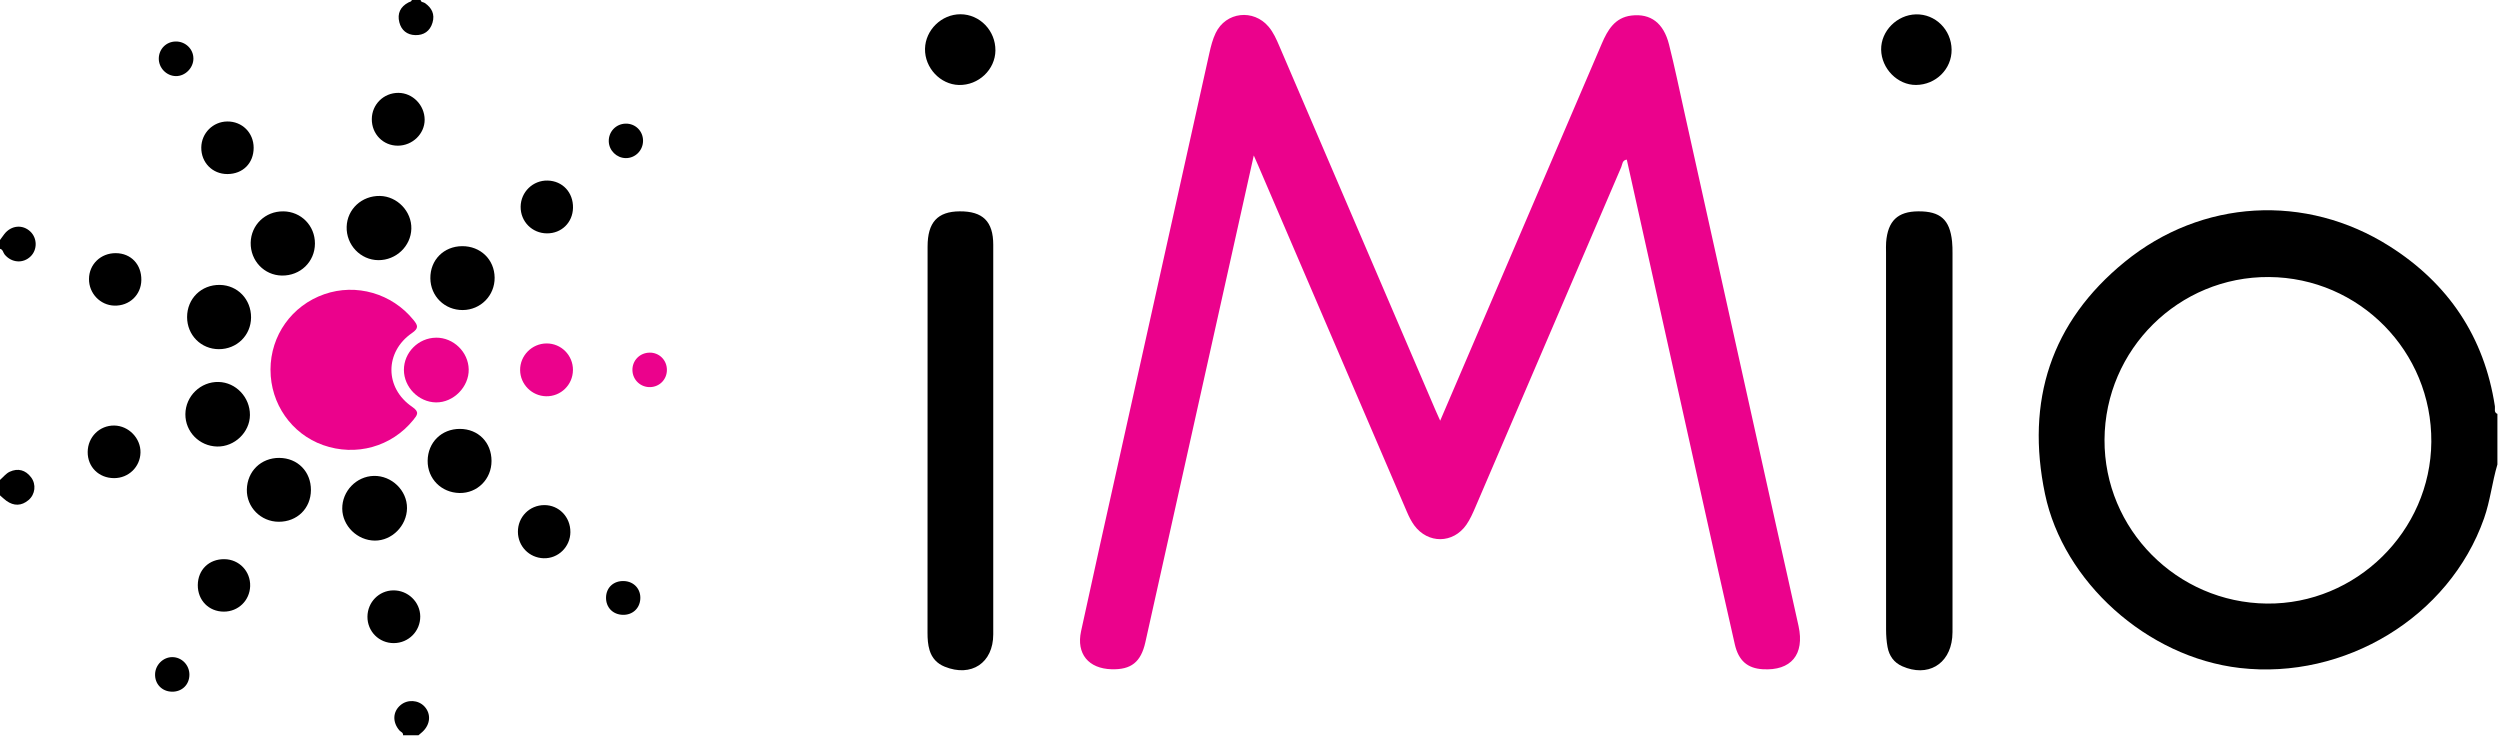
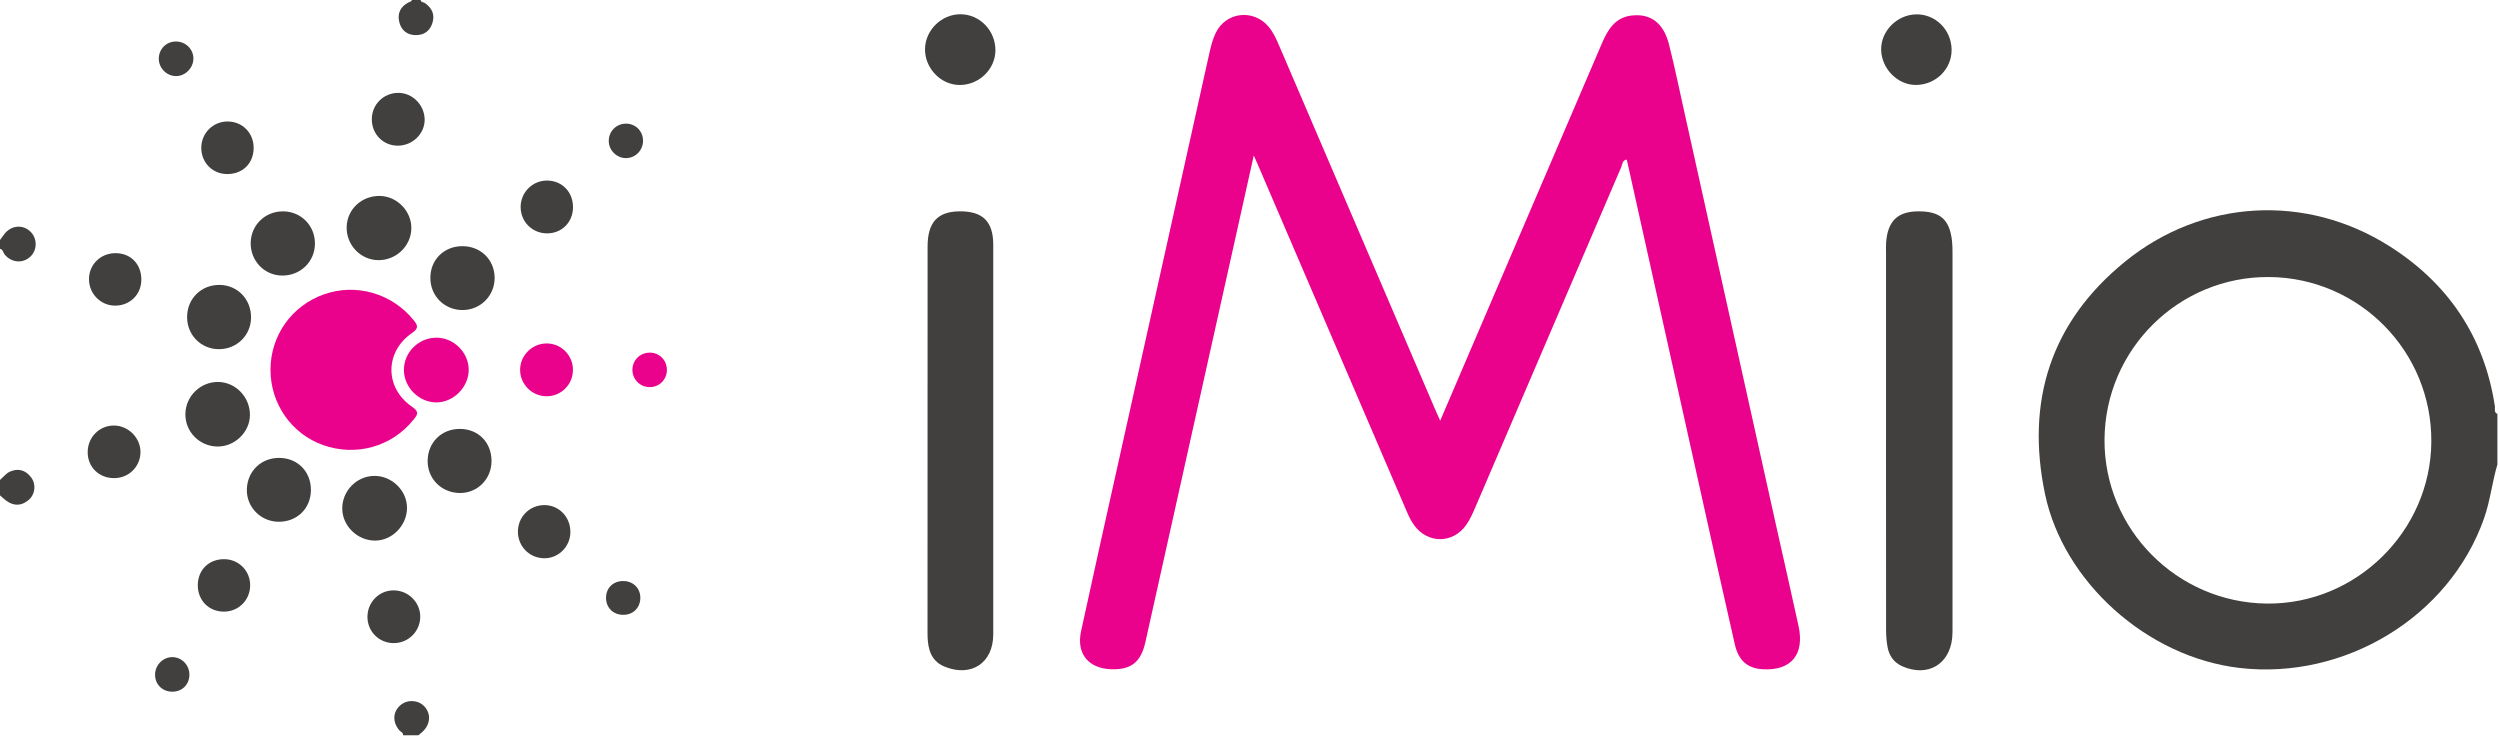
<svg xmlns="http://www.w3.org/2000/svg" width="238" height="70" viewBox="0 0 238 70" fill="none">
-   <path d="M237.751 44.222C237.25 45.91 237.071 47.672 236.482 49.347C233.163 58.775 223.183 64.737 213.236 63.592C204.37 62.571 196.422 55.353 194.684 47.024C192.839 38.187 195.235 30.666 202.277 24.928C209.606 18.954 219.514 18.392 227.486 23.442C233.066 26.975 236.507 32.06 237.514 38.678C237.552 38.923 237.392 39.257 237.753 39.404V44.224L237.751 44.222ZM200.35 41.859C200.306 50.373 207.236 57.37 215.804 57.46C224.301 57.55 231.397 50.574 231.462 42.065C231.527 33.459 224.613 26.436 216.012 26.373C207.423 26.31 200.396 33.26 200.35 41.859Z" fill="black" />
-   <path d="M40.045 0.002C40.075 0.233 40.301 0.191 40.433 0.281C41.108 0.74 41.417 1.355 41.173 2.164C40.932 2.967 40.345 3.366 39.529 3.343C38.749 3.319 38.208 2.879 38.017 2.126C37.801 1.281 38.118 0.625 38.902 0.224C39.022 0.164 39.171 0.166 39.209 0H40.047L40.045 0.002Z" fill="black" />
-   <path d="M0 45.69C0.306 45.424 0.57 45.074 0.925 44.91C1.711 44.547 2.43 44.74 2.959 45.441C3.464 46.109 3.361 47.064 2.713 47.609C2.047 48.171 1.325 48.19 0.61 47.678C0.394 47.523 0.203 47.332 0 47.158C0 46.669 0 46.181 0 45.69Z" fill="black" />
-   <path d="M0 22.846C0.138 22.657 0.273 22.462 0.417 22.278C1.074 21.443 2.156 21.345 2.892 22.047C3.55 22.676 3.567 23.758 2.927 24.396C2.21 25.111 1.103 25.033 0.44 24.226C0.294 24.046 0.287 23.75 0 23.685C0 23.404 0 23.125 0 22.846Z" fill="black" />
-   <path d="M38.368 70C38.408 69.734 38.152 69.683 38.026 69.539C37.344 68.746 37.384 67.754 38.129 67.127C38.793 66.565 39.819 66.624 40.406 67.255C41.058 67.958 40.98 68.966 40.217 69.671C40.093 69.784 39.964 69.891 39.836 70H38.368Z" fill="black" />
+   <path d="M237.751 44.222C237.25 45.91 237.071 47.672 236.482 49.347C233.163 58.775 223.183 64.737 213.236 63.592C204.37 62.571 196.422 55.353 194.684 47.024C192.839 38.187 195.235 30.666 202.277 24.928C209.606 18.954 219.514 18.392 227.486 23.442C233.066 26.975 236.507 32.06 237.514 38.678C237.552 38.923 237.392 39.257 237.753 39.404V44.224L237.751 44.222ZM200.35 41.859C200.306 50.373 207.236 57.37 215.804 57.46C224.301 57.55 231.397 50.574 231.462 42.065C231.527 33.459 224.613 26.436 216.012 26.373C207.423 26.31 200.396 33.26 200.35 41.859Z" fill="#41403F" />
+   <path d="M40.045 0.002C40.075 0.233 40.301 0.191 40.433 0.281C41.108 0.74 41.417 1.355 41.173 2.164C40.932 2.967 40.345 3.366 39.529 3.343C38.749 3.319 38.208 2.879 38.017 2.126C37.801 1.281 38.118 0.625 38.902 0.224C39.022 0.164 39.171 0.166 39.209 0H40.047L40.045 0.002Z" fill="#41403F" />
+   <path d="M0 45.69C0.306 45.424 0.57 45.074 0.925 44.91C1.711 44.547 2.43 44.74 2.959 45.441C3.464 46.109 3.361 47.064 2.713 47.609C2.047 48.171 1.325 48.19 0.61 47.678C0.394 47.523 0.203 47.332 0 47.158C0 46.669 0 46.181 0 45.69Z" fill="#41403F" />
+   <path d="M0 22.846C0.138 22.657 0.273 22.462 0.417 22.278C1.074 21.443 2.156 21.345 2.892 22.047C3.55 22.676 3.567 23.758 2.927 24.396C2.21 25.111 1.103 25.033 0.44 24.226C0.294 24.046 0.287 23.75 0 23.685C0 23.404 0 23.125 0 22.846Z" fill="#41403F" />
+   <path d="M38.368 70C38.408 69.734 38.152 69.683 38.026 69.539C37.344 68.746 37.384 67.754 38.129 67.127C38.793 66.565 39.819 66.624 40.406 67.255C41.058 67.958 40.98 68.966 40.217 69.671C40.093 69.784 39.964 69.891 39.836 70H38.368Z" fill="#41403F" />
  <path d="M137.108 40.045C138.668 36.403 140.122 33.012 141.575 29.621C145.213 21.127 148.851 12.632 152.496 4.141C153.047 2.858 153.735 1.669 155.31 1.48C157.14 1.26 158.377 2.189 158.893 4.242C159.43 6.373 159.875 8.526 160.351 10.671C163.255 23.748 166.155 36.826 169.057 49.903C169.776 53.138 170.521 56.368 171.223 59.605C171.813 62.321 170.502 63.875 167.807 63.711C166.371 63.625 165.513 62.906 165.155 61.344C164.106 56.756 163.091 52.159 162.068 47.565C159.667 36.778 157.27 25.989 154.871 15.196C154.431 15.247 154.454 15.647 154.345 15.903C149.709 26.694 145.085 37.491 140.455 48.286C140.208 48.861 139.952 49.448 139.597 49.957C138.337 51.765 135.938 51.786 134.636 50.014C134.351 49.626 134.131 49.179 133.94 48.733C129.203 37.713 124.472 26.69 119.741 15.666C119.647 15.448 119.551 15.232 119.36 14.8C118.601 18.208 117.894 21.391 117.185 24.572C114.472 36.759 111.763 48.947 109.041 61.132C108.615 63.042 107.676 63.768 105.816 63.713C103.629 63.65 102.454 62.243 102.916 60.1C104.109 54.577 105.348 49.062 106.575 43.547C109.424 30.71 112.276 17.87 115.137 5.035C115.279 4.391 115.449 3.735 115.732 3.145C116.703 1.12 119.332 0.828 120.779 2.552C121.234 3.095 121.513 3.735 121.788 4.376C126.747 15.939 131.707 27.501 136.666 39.066C136.773 39.315 136.886 39.561 137.104 40.047L137.108 40.045Z" fill="#EB028C" />
-   <path d="M179.55 41.918C179.55 35.946 179.55 29.974 179.55 24.002C179.55 23.687 179.534 23.37 179.559 23.058C179.722 21.026 180.658 20.133 182.62 20.12C184.719 20.105 185.621 20.904 185.837 22.989C185.877 23.368 185.879 23.754 185.879 24.138C185.879 35.977 185.879 47.819 185.879 59.658C185.879 60.006 185.885 60.358 185.852 60.704C185.598 63.277 183.495 64.483 181.102 63.432C180.299 63.08 179.85 62.434 179.695 61.602C179.594 61.056 179.555 60.492 179.555 59.939C179.544 53.931 179.548 47.923 179.548 41.918H179.55Z" fill="black" />
-   <path d="M94.557 41.951C94.557 48.097 94.557 54.244 94.557 60.39C94.557 63.109 92.473 64.496 89.934 63.468C89.21 63.176 88.724 62.652 88.497 61.906C88.334 61.369 88.3 60.813 88.3 60.249C88.306 47.99 88.304 35.734 88.306 23.475C88.306 21.169 89.252 20.137 91.357 20.12C93.563 20.103 94.557 21.081 94.557 23.301C94.561 29.517 94.557 35.734 94.557 41.949V41.951Z" fill="black" />
+   <path d="M179.55 41.918C179.55 35.946 179.55 29.974 179.55 24.002C179.55 23.687 179.534 23.37 179.559 23.058C179.722 21.026 180.658 20.133 182.62 20.12C184.719 20.105 185.621 20.904 185.837 22.989C185.877 23.368 185.879 23.754 185.879 24.138C185.879 35.977 185.879 47.819 185.879 59.658C185.879 60.006 185.885 60.358 185.852 60.704C185.598 63.277 183.495 64.483 181.102 63.432C180.299 63.08 179.85 62.434 179.695 61.602C179.594 61.056 179.555 60.492 179.555 59.939C179.544 53.931 179.548 47.923 179.548 41.918H179.55Z" fill="#41403F" />
+   <path d="M94.557 41.951C94.557 48.097 94.557 54.244 94.557 60.39C94.557 63.109 92.473 64.496 89.934 63.468C89.21 63.176 88.724 62.652 88.497 61.906C88.334 61.369 88.3 60.813 88.3 60.249C88.306 47.99 88.304 35.734 88.306 23.475C88.306 21.169 89.252 20.137 91.357 20.12C93.563 20.103 94.557 21.081 94.557 23.301C94.561 29.517 94.557 35.734 94.557 41.949V41.951Z" fill="#41403F" />
  <path d="M25.75 35.201C25.755 31.934 27.778 29.093 30.867 28.011C33.912 26.946 37.315 27.938 39.358 30.454C39.779 30.974 39.896 31.24 39.215 31.71C36.611 33.503 36.613 36.94 39.232 38.726C39.968 39.227 39.731 39.502 39.343 39.984C37.277 42.534 33.887 43.482 30.752 42.371C27.753 41.306 25.746 38.431 25.753 35.203L25.75 35.201Z" fill="#EB028C" />
-   <path d="M94.765 4.8C94.748 6.628 93.154 8.136 91.288 8.09C89.518 8.046 88.03 6.461 88.061 4.651C88.093 2.86 89.638 1.353 91.437 1.357C93.276 1.361 94.78 2.919 94.763 4.802L94.765 4.8Z" fill="black" />
-   <path d="M185.793 4.722C185.816 6.565 184.294 8.077 182.4 8.088C180.649 8.096 179.112 6.536 179.085 4.724C179.06 2.959 180.588 1.411 182.4 1.367C184.247 1.323 185.768 2.827 185.793 4.722Z" fill="black" />
-   <path d="M23.901 30.225C23.89 31.924 22.55 33.243 20.835 33.241C19.139 33.239 17.813 31.903 17.811 30.19C17.809 28.43 19.166 27.095 20.927 27.124C22.622 27.151 23.911 28.495 23.901 30.227V30.225Z" fill="black" />
-   <path d="M36.17 18.654C37.82 18.684 39.202 20.126 39.16 21.777C39.118 23.433 37.713 24.773 36.027 24.767C34.321 24.758 32.947 23.314 33.002 21.582C33.054 19.908 34.446 18.623 36.17 18.654Z" fill="black" />
-   <path d="M47.089 26.43C47.108 28.133 45.759 29.504 44.057 29.517C42.337 29.529 40.987 28.206 40.97 26.491C40.953 24.75 42.245 23.446 43.996 23.435C45.745 23.425 47.07 24.706 47.089 26.428V26.43Z" fill="black" />
-   <path d="M32.582 48.429C32.565 46.757 33.924 45.346 35.585 45.306C37.292 45.267 38.766 46.699 38.747 48.38C38.728 50.05 37.317 51.473 35.688 51.465C34.019 51.457 32.599 50.069 32.582 48.429Z" fill="black" />
+   <path d="M94.765 4.8C94.748 6.628 93.154 8.136 91.288 8.09C89.518 8.046 88.03 6.461 88.061 4.651C88.093 2.86 89.638 1.353 91.437 1.357C93.276 1.361 94.78 2.919 94.763 4.802L94.765 4.8Z" fill="#41403F" />
+   <path d="M185.793 4.722C185.816 6.565 184.294 8.077 182.4 8.088C180.649 8.096 179.112 6.536 179.085 4.724C179.06 2.959 180.588 1.411 182.4 1.367C184.247 1.323 185.768 2.827 185.793 4.722Z" fill="#41403F" />
+   <path d="M23.901 30.225C23.89 31.924 22.55 33.243 20.835 33.241C19.139 33.239 17.813 31.903 17.811 30.19C17.809 28.43 19.166 27.095 20.927 27.124C22.622 27.151 23.911 28.495 23.901 30.227V30.225Z" fill="#41403F" />
+   <path d="M36.17 18.654C37.82 18.684 39.202 20.126 39.16 21.777C39.118 23.433 37.713 24.773 36.027 24.767C34.321 24.758 32.947 23.314 33.002 21.582C33.054 19.908 34.446 18.623 36.17 18.654Z" fill="#41403F" />
+   <path d="M47.089 26.43C47.108 28.133 45.759 29.504 44.057 29.517C42.337 29.529 40.987 28.206 40.97 26.491C40.953 24.75 42.245 23.446 43.996 23.435C45.745 23.425 47.07 24.706 47.089 26.428V26.43Z" fill="#41403F" />
+   <path d="M32.582 48.429C32.565 46.757 33.924 45.346 35.585 45.306C37.292 45.267 38.766 46.699 38.747 48.38C38.728 50.05 37.317 51.473 35.688 51.465C34.019 51.457 32.599 50.069 32.582 48.429Z" fill="#41403F" />
  <path d="M41.507 32.146C43.166 32.129 44.589 33.507 44.621 35.163C44.652 36.833 43.168 38.332 41.507 38.309C39.859 38.286 38.452 36.862 38.452 35.214C38.452 33.551 39.831 32.167 41.509 32.148L41.507 32.146Z" fill="#EB028C" />
-   <path d="M23.794 39.511C23.783 41.148 22.334 42.543 20.674 42.509C18.979 42.475 17.635 41.104 17.648 39.427C17.663 37.711 19.099 36.319 20.814 36.363C22.462 36.405 23.804 37.825 23.794 39.511Z" fill="black" />
-   <path d="M46.793 43.885C46.793 45.615 45.445 46.963 43.748 46.934C42.01 46.902 40.693 45.571 40.712 43.859C40.731 42.115 42.033 40.829 43.778 40.831C45.529 40.834 46.795 42.115 46.793 43.885Z" fill="black" />
-   <path d="M26.593 43.593C28.338 43.604 29.611 44.902 29.6 46.659C29.588 48.401 28.288 49.678 26.532 49.672C24.828 49.666 23.462 48.282 23.5 46.598C23.54 44.856 24.853 43.583 26.593 43.591V43.593Z" fill="black" />
-   <path d="M26.965 20.12C28.669 20.139 29.988 21.481 29.982 23.19C29.976 24.924 28.59 26.262 26.828 26.233C25.149 26.205 23.834 24.817 23.865 23.108C23.897 21.414 25.258 20.101 26.965 20.122V20.12Z" fill="black" />
-   <path d="M37.497 61.224C36.088 61.235 34.966 60.109 34.981 58.7C34.996 57.326 36.074 56.227 37.426 56.204C38.827 56.179 39.995 57.301 40.008 58.681C40.018 60.084 38.902 61.216 37.497 61.224Z" fill="black" />
+   <path d="M23.794 39.511C23.783 41.148 22.334 42.543 20.674 42.509C18.979 42.475 17.635 41.104 17.648 39.427C17.663 37.711 19.099 36.319 20.814 36.363C22.462 36.405 23.804 37.825 23.794 39.511Z" fill="#41403F" />
+   <path d="M46.793 43.885C46.793 45.615 45.445 46.963 43.748 46.934C42.01 46.902 40.693 45.571 40.712 43.859C40.731 42.115 42.033 40.829 43.778 40.831C45.529 40.834 46.795 42.115 46.793 43.885Z" fill="#41403F" />
+   <path d="M26.593 43.593C28.338 43.604 29.611 44.902 29.6 46.659C29.588 48.401 28.288 49.678 26.532 49.672C24.828 49.666 23.462 48.282 23.5 46.598C23.54 44.856 24.853 43.583 26.593 43.591V43.593Z" fill="#41403F" />
+   <path d="M26.965 20.12C28.669 20.139 29.988 21.481 29.982 23.19C29.976 24.924 28.59 26.262 26.828 26.233C25.149 26.205 23.834 24.817 23.865 23.108C23.897 21.414 25.258 20.101 26.965 20.122V20.12Z" fill="#41403F" />
+   <path d="M37.497 61.224C36.088 61.235 34.966 60.109 34.981 58.7C34.996 57.326 36.074 56.227 37.426 56.204C38.827 56.179 39.995 57.301 40.008 58.681C40.018 60.084 38.902 61.216 37.497 61.224Z" fill="#41403F" />
  <path d="M54.544 35.231C54.533 36.638 53.39 37.753 51.989 37.724C50.635 37.697 49.532 36.592 49.515 35.243C49.496 33.859 50.637 32.704 52.029 32.696C53.428 32.687 54.556 33.824 54.546 35.231H54.544Z" fill="#EB028C" />
-   <path d="M54.302 50.651C54.292 52.065 53.139 53.191 51.746 53.145C50.377 53.099 49.316 52.008 49.305 50.635C49.295 49.219 50.402 48.093 51.815 48.085C53.208 48.077 54.311 49.215 54.3 50.649L54.302 50.651Z" fill="black" />
-   <path d="M54.55 19.793C54.518 21.188 53.457 22.225 52.069 22.217C50.654 22.209 49.549 21.089 49.565 19.676C49.582 18.275 50.736 17.155 52.132 17.189C53.56 17.222 54.581 18.323 54.55 19.793Z" fill="black" />
-   <path d="M24.148 14.068C24.148 15.536 23.121 16.566 21.649 16.57C20.223 16.574 19.143 15.473 19.162 14.037C19.181 12.674 20.271 11.581 21.63 11.565C23.052 11.548 24.146 12.636 24.148 14.068Z" fill="black" />
-   <path d="M37.873 13.869C36.472 13.869 35.39 12.766 35.396 11.34C35.403 9.942 36.522 8.837 37.925 8.841C39.284 8.845 40.418 10.002 40.427 11.389C40.433 12.737 39.271 13.867 37.873 13.869Z" fill="black" />
-   <path d="M10.866 45.518C9.409 45.518 8.333 44.453 8.348 43.023C8.362 41.601 9.478 40.492 10.879 40.511C12.25 40.53 13.408 41.725 13.374 43.09C13.341 44.453 12.24 45.518 10.866 45.518Z" fill="black" />
-   <path d="M21.366 53.233C22.775 53.252 23.861 54.392 23.815 55.806C23.769 57.175 22.678 58.23 21.307 58.228C19.873 58.224 18.818 57.146 18.83 55.695C18.843 54.241 19.9 53.214 21.366 53.233Z" fill="black" />
-   <path d="M13.456 26.663C13.435 28.078 12.318 29.137 10.881 29.095C9.541 29.057 8.465 27.929 8.472 26.568C8.476 25.163 9.591 24.088 11.03 24.1C12.473 24.113 13.477 25.174 13.456 26.663Z" fill="black" />
-   <path d="M16.36 65.848C15.408 65.829 14.723 65.102 14.764 64.154C14.802 63.281 15.536 62.562 16.392 62.558C17.298 62.554 18.036 63.309 18.032 64.236C18.027 65.186 17.321 65.869 16.36 65.85V65.848Z" fill="black" />
+   <path d="M54.302 50.651C54.292 52.065 53.139 53.191 51.746 53.145C50.377 53.099 49.316 52.008 49.305 50.635C49.295 49.219 50.402 48.093 51.815 48.085C53.208 48.077 54.311 49.215 54.3 50.649L54.302 50.651Z" fill="#41403F" />
+   <path d="M54.55 19.793C54.518 21.188 53.457 22.225 52.069 22.217C50.654 22.209 49.549 21.089 49.565 19.676C49.582 18.275 50.736 17.155 52.132 17.189C53.56 17.222 54.581 18.323 54.55 19.793Z" fill="#41403F" />
+   <path d="M24.148 14.068C24.148 15.536 23.121 16.566 21.649 16.57C20.223 16.574 19.143 15.473 19.162 14.037C19.181 12.674 20.271 11.581 21.63 11.565C23.052 11.548 24.146 12.636 24.148 14.068Z" fill="#41403F" />
+   <path d="M37.873 13.869C36.472 13.869 35.39 12.766 35.396 11.34C35.403 9.942 36.522 8.837 37.925 8.841C39.284 8.845 40.418 10.002 40.427 11.389C40.433 12.737 39.271 13.867 37.873 13.869Z" fill="#41403F" />
+   <path d="M10.866 45.518C9.409 45.518 8.333 44.453 8.348 43.023C8.362 41.601 9.478 40.492 10.879 40.511C12.25 40.53 13.408 41.725 13.374 43.09C13.341 44.453 12.24 45.518 10.866 45.518Z" fill="#41403F" />
+   <path d="M21.366 53.233C22.775 53.252 23.861 54.392 23.815 55.806C23.769 57.175 22.678 58.23 21.307 58.228C19.873 58.224 18.818 57.146 18.83 55.695C18.843 54.241 19.9 53.214 21.366 53.233Z" fill="#41403F" />
+   <path d="M13.456 26.663C13.435 28.078 12.318 29.137 10.881 29.095C9.541 29.057 8.465 27.929 8.472 26.568C8.476 25.163 9.591 24.088 11.03 24.1C12.473 24.113 13.477 25.174 13.456 26.663Z" fill="#41403F" />
+   <path d="M16.36 65.848C15.408 65.829 14.723 65.102 14.764 64.154C14.802 63.281 15.536 62.562 16.392 62.558C17.298 62.554 18.036 63.309 18.032 64.236C18.027 65.186 17.321 65.869 16.36 65.85V65.848Z" fill="#41403F" />
  <path d="M61.83 33.57C62.757 33.553 63.491 34.281 63.489 35.214C63.489 36.107 62.816 36.812 61.929 36.852C61.002 36.894 60.237 36.185 60.207 35.262C60.178 34.335 60.895 33.589 61.83 33.572V33.57Z" fill="#EB028C" />
-   <path d="M61.218 13.401C61.216 14.324 60.476 15.064 59.566 15.052C58.7 15.039 57.978 14.326 57.955 13.462C57.93 12.537 58.641 11.789 59.562 11.77C60.486 11.751 61.22 12.475 61.218 13.401Z" fill="black" />
-   <path d="M18.413 5.574C18.411 6.473 17.627 7.258 16.744 7.245C15.838 7.232 15.092 6.45 15.117 5.542C15.142 4.649 15.834 3.963 16.725 3.951C17.654 3.936 18.415 4.67 18.411 5.574H18.413Z" fill="black" />
-   <path d="M59.417 55.317C60.367 55.361 61.023 56.095 60.956 57.037C60.891 57.938 60.205 58.555 59.293 58.532C58.331 58.507 57.668 57.812 57.695 56.856C57.722 55.913 58.44 55.271 59.417 55.317Z" fill="black" />
+   <path d="M61.218 13.401C61.216 14.324 60.476 15.064 59.566 15.052C58.7 15.039 57.978 14.326 57.955 13.462C57.93 12.537 58.641 11.789 59.562 11.77C60.486 11.751 61.22 12.475 61.218 13.401Z" fill="#41403F" />
+   <path d="M18.413 5.574C18.411 6.473 17.627 7.258 16.744 7.245C15.838 7.232 15.092 6.45 15.117 5.542C15.142 4.649 15.834 3.963 16.725 3.951C17.654 3.936 18.415 4.67 18.411 5.574H18.413Z" fill="#41403F" />
+   <path d="M59.417 55.317C60.367 55.361 61.023 56.095 60.956 57.037C60.891 57.938 60.205 58.555 59.293 58.532C58.331 58.507 57.668 57.812 57.695 56.856C57.722 55.913 58.44 55.271 59.417 55.317Z" fill="#41403F" />
</svg>
